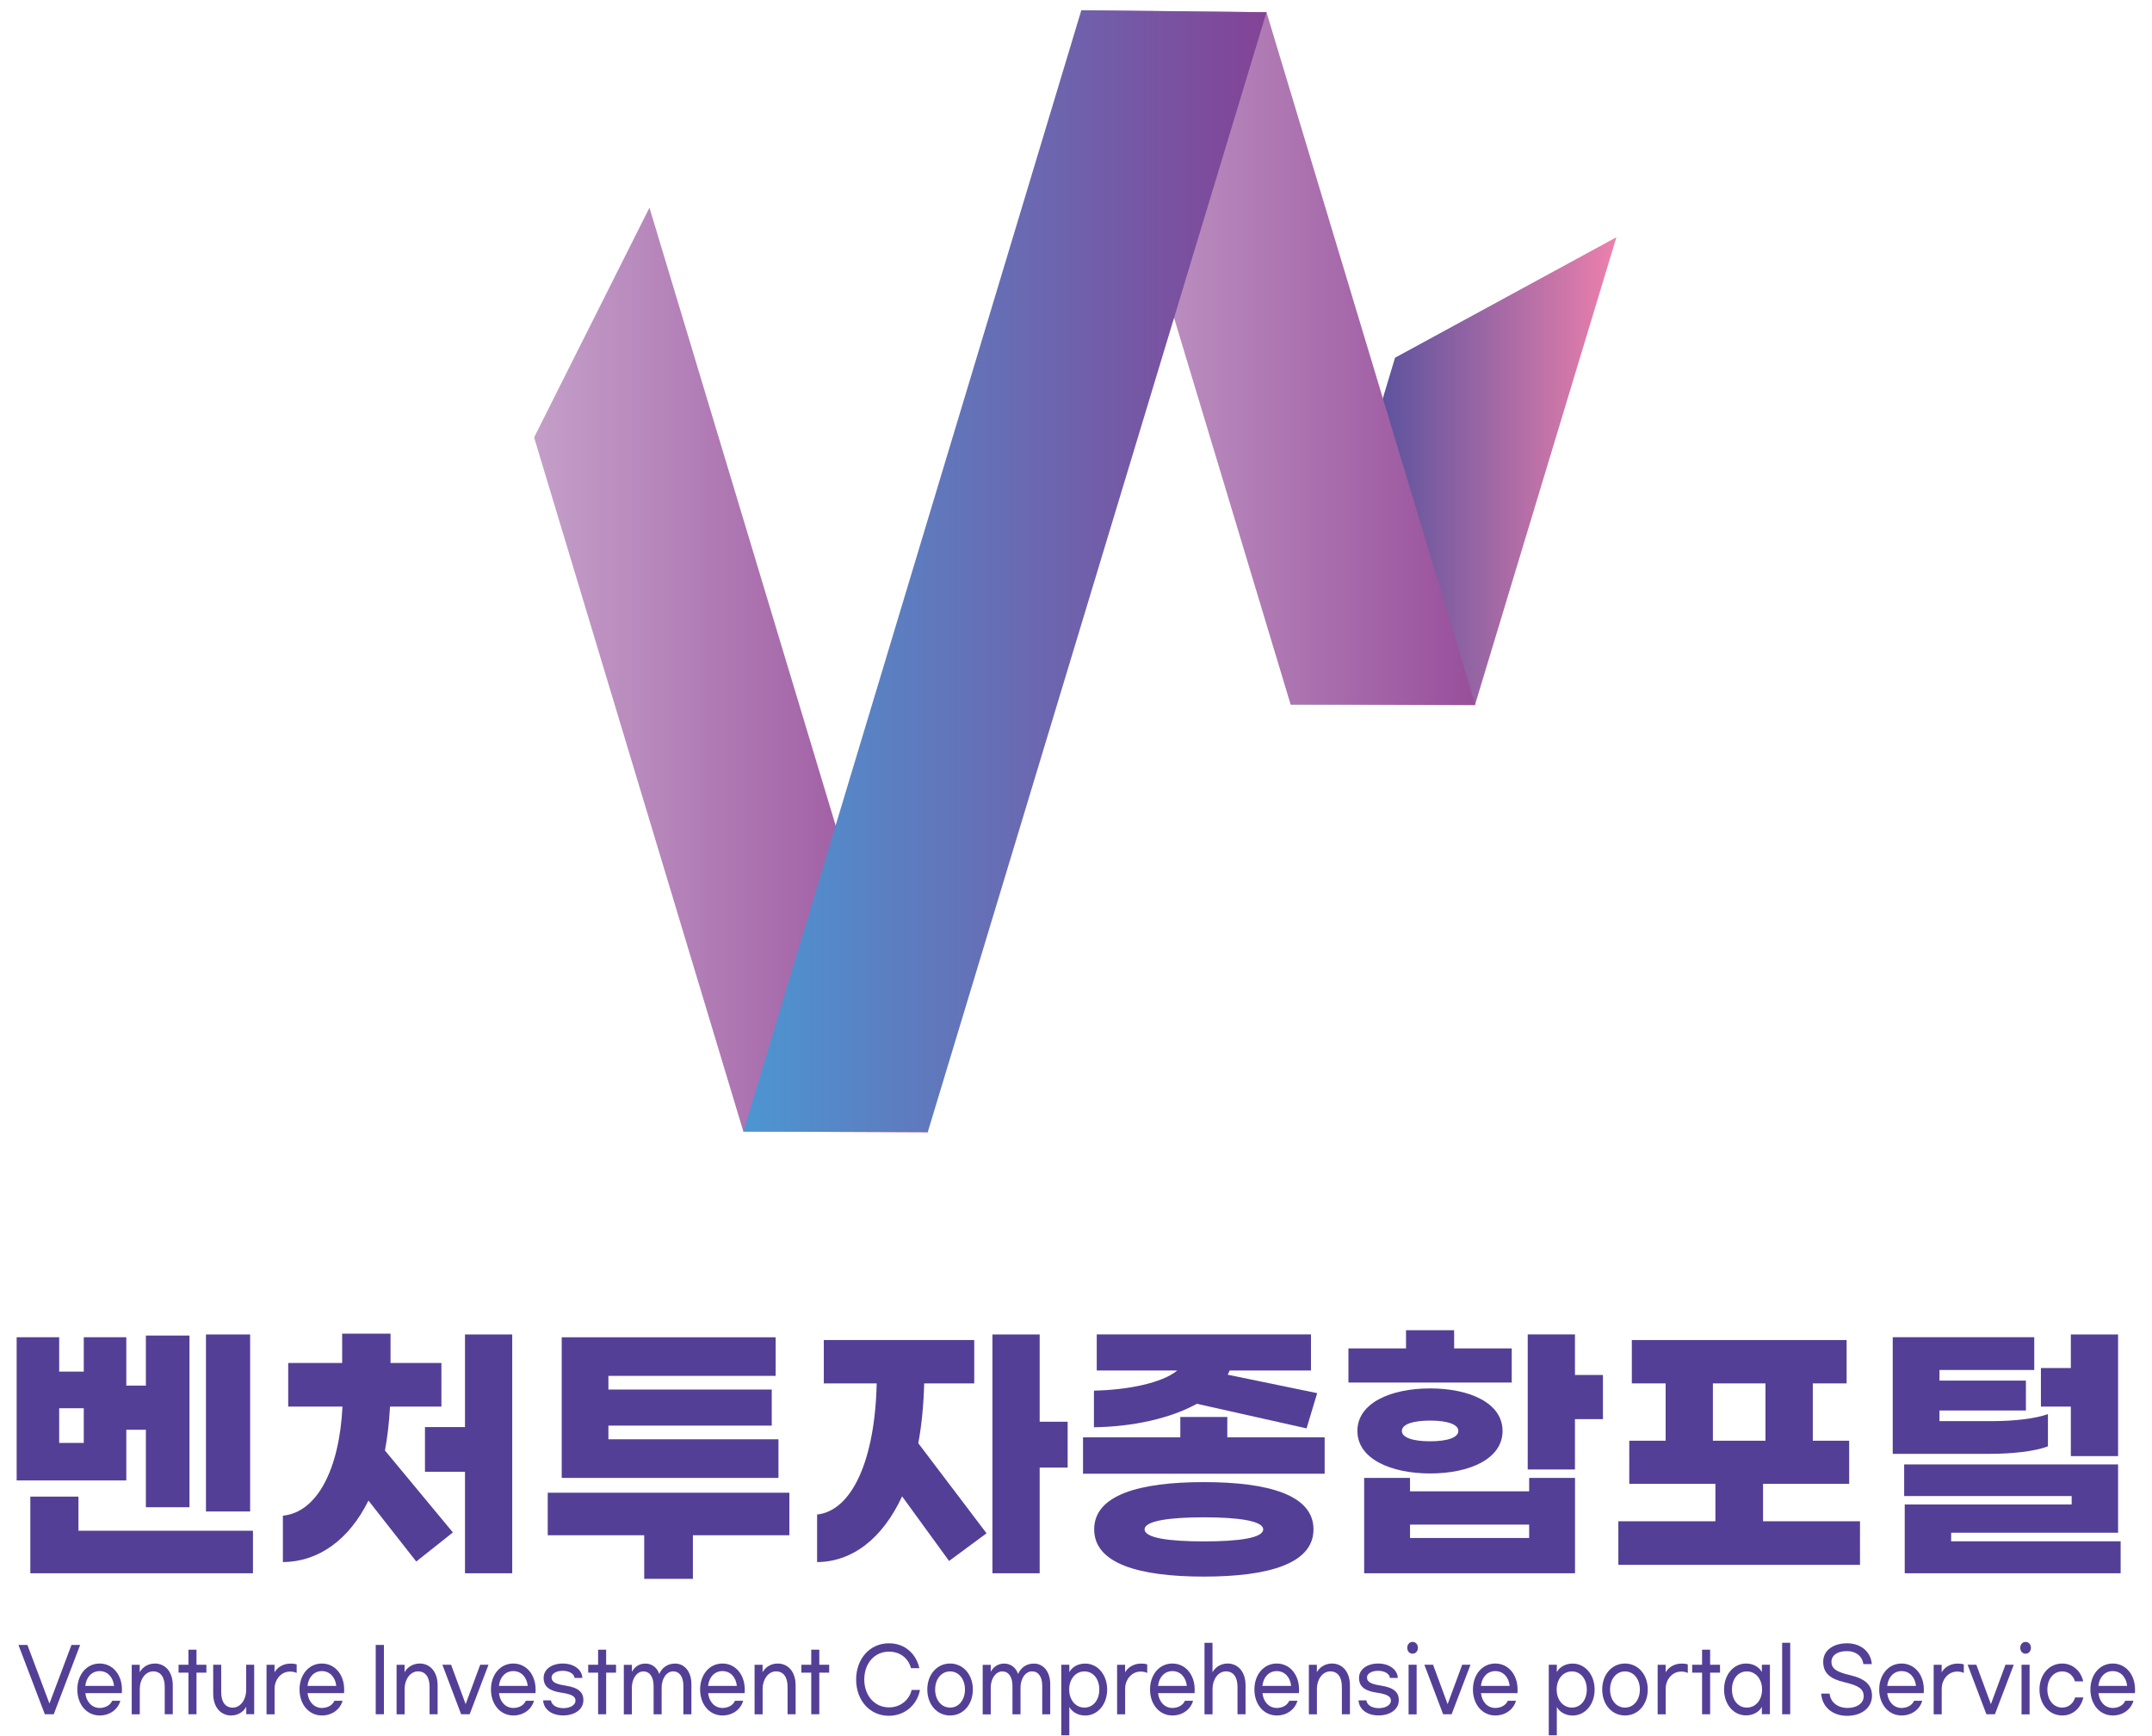
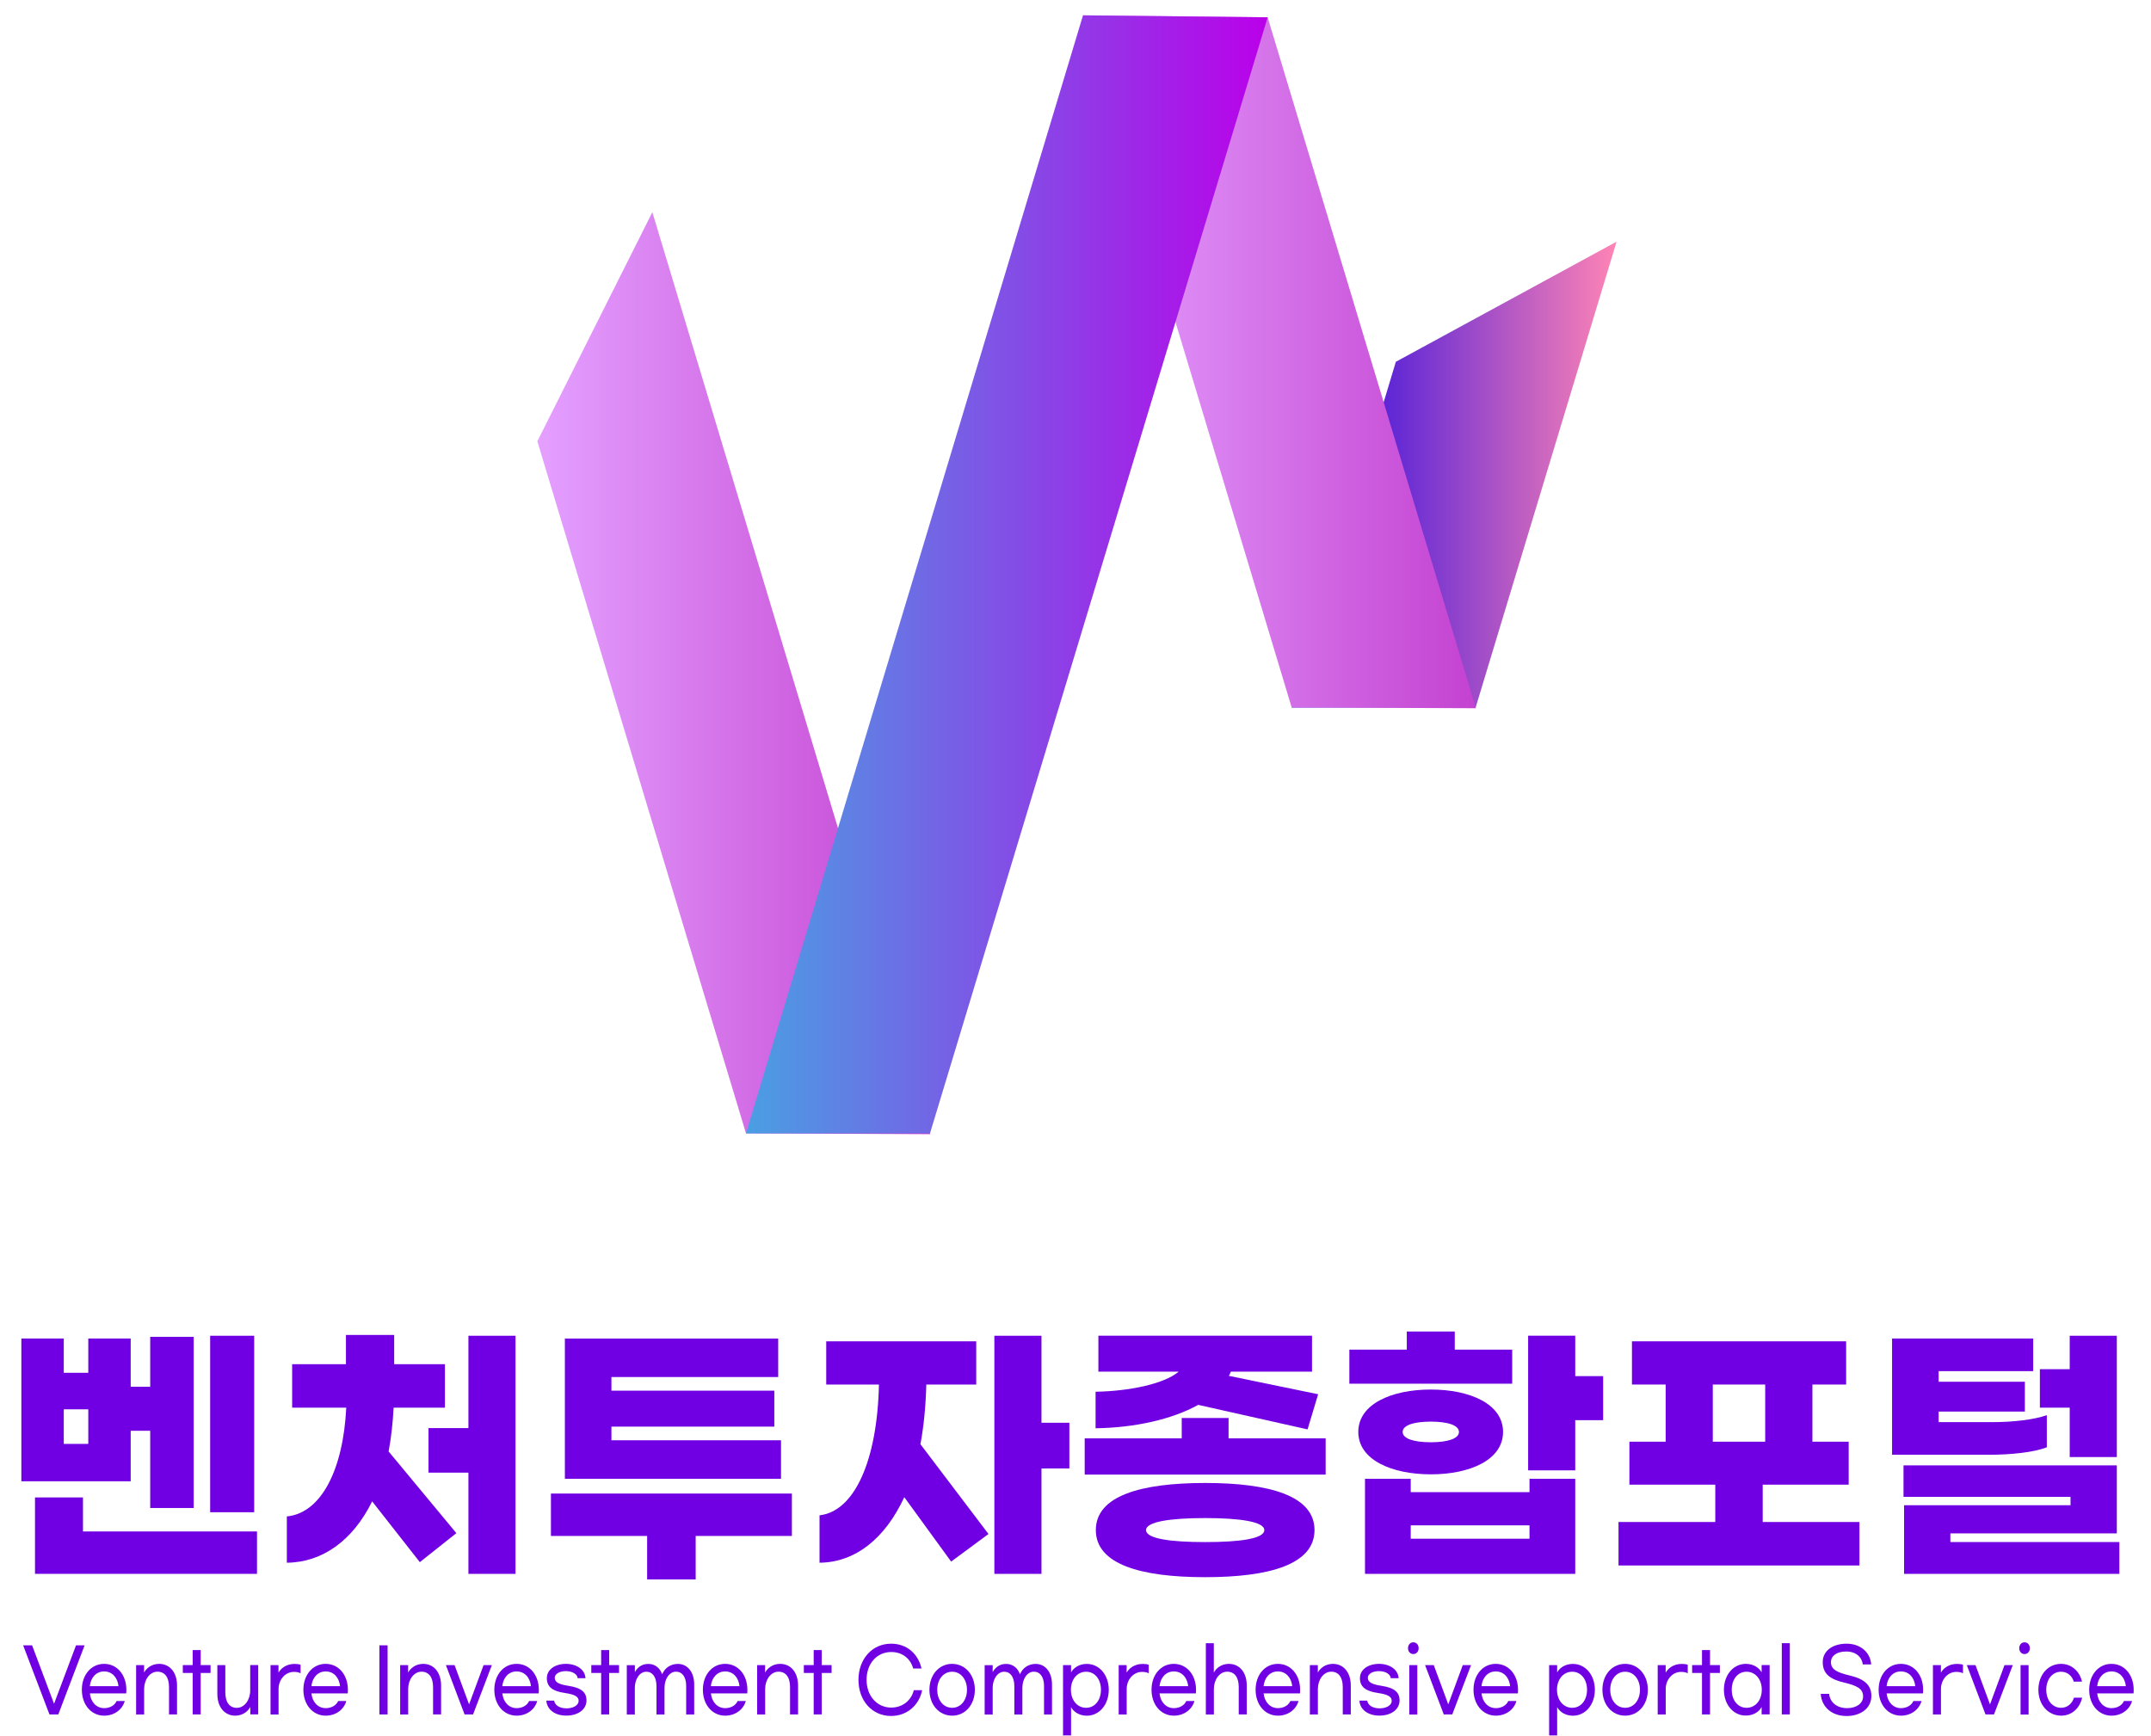
- <svg xmlns="http://www.w3.org/2000/svg" version="1.1" id="레이어_1" x="0px" y="0px" viewBox="0 0 420 338.72" style="enable-background:new 0 0 420 338.72;" xml:space="preserve">
+ <svg xmlns="http://www.w3.org/2000/svg" version="1.1" id="레이어_1" x="0px" y="0px" viewBox="0 0 421 339.72" style="enable-background:new 0 0 421 339.72;" xml:space="preserve">
  <style type="text/css">
- 	.st0{fill:#543F96;}
+ 	.st0{fill:#7000E3;}
	.st1{fill:url(#SVGID_1_);}
- 	.st2{fill:url(#SVGID_00000051380328335020034510000014205547073540007841_);}
- 	.st3{fill:url(#SVGID_00000136413364348849784850000007317541289196338347_);}
- 	.st4{fill:url(#SVGID_00000062909163646469620260000015130909989319817392_);}
+ 	.st2{fill:url(#SVGID_00000163069344166161344710000016947129854150920869_);}
+ 	.st3{fill:url(#SVGID_00000167378929794230960470000007641629908739412902_);}
+ 	.st4{fill:url(#SVGID_00000028320157623470695340000000148490070187838886_);}
</style>
  <g>
-     <path class="st0" d="M24.64,288.97H3.25v-27.95h8.3v6.71h4.8v-6.71h8.3v9.44h3.82v-9.77h8.51v33.51h-8.51v-15.12h-3.82V288.97z    M49.37,298.79v8.3H5.92v-14.96h9.39v6.66H49.37z M16.35,281.65v-6.77h-4.8v6.77H16.35z M48.82,295.03H40.2v-34.55h8.62V295.03z" />
-     <path class="st0" d="M75.13,283.13l13.26,15.99l-7.15,5.68l-9.33-11.9c-3.77,7.64-9.72,11.95-16.7,12.01v-9.06   c6.71-0.65,11.03-9.11,11.63-21.29H56.25v-8.51h10.53v-5.73h9.44v5.73h9.93v8.51H76.12C75.95,277.61,75.62,280.51,75.13,283.13z    M99.97,260.48v46.61h-9.22v-19.81h-7.81v-8.73h7.81v-18.07H99.97z" />
-     <path class="st0" d="M154.06,299.67h-18.83v8.51h-9.5v-8.51H106.9v-8.3h47.16V299.67z M151.93,288.48h-42.3v-27.45h41.75v7.53   h-32.64v2.67h31.88v7.04h-31.88v2.67h33.19V288.48z" />
-     <path class="st0" d="M179.22,281.71l13.32,17.58l-7.31,5.4l-9.17-12.61c-3.77,8.13-9.61,12.77-16.59,12.83v-9.28   c6.82-0.76,11.3-10.64,11.63-25.6h-10.32v-8.46h29.36v8.46h-9.77C180.26,274.23,179.88,278.16,179.22,281.71z M208.37,286.46h-5.46   v20.63h-9.22v-46.61h9.22v17.03h5.46V286.46z" />
-     <path class="st0" d="M258.53,280.56v7.1h-47.16v-7.1h18.99v-3.98h9.17v3.98H258.53z M233.59,274.01   c-5.13,2.84-12.44,4.48-20.09,4.58v-7.15c6.44-0.11,13.32-1.47,16.27-3.93h-15.72v-7.04h41.81v7.04h-15.88   c-0.11,0.27-0.22,0.55-0.38,0.82l17.47,3.6l-2.07,6.88L233.59,274.01z M256.35,298.52c0,6.71-8.79,9.22-21.4,9.22   c-12.61,0-21.4-2.51-21.4-9.22c0-6.71,8.79-9.22,21.4-9.22C247.56,289.3,256.35,291.81,256.35,298.52z M246.53,298.52   c0-1.64-4.75-2.35-11.57-2.35c-6.82,0-11.57,0.71-11.57,2.35c0,1.69,4.75,2.35,11.57,2.35   C241.78,300.87,246.53,300.21,246.53,298.52z" />
-     <path class="st0" d="M295.05,269.86h-31.88v-6.66h11.24v-3.55h9.39v3.55h11.24V269.86z M264.92,279.31c0-5.46,6.5-8.3,14.19-8.3   c7.7,0,14.14,2.84,14.14,8.3c0,5.46-6.44,8.3-14.14,8.3C271.42,287.6,264.92,284.76,264.92,279.31z M298.44,288.48h8.95v18.61   h-41.15v-18.61h8.95v2.62h23.25V288.48z M273.6,279.31c0,1.31,2.18,2.02,5.51,2.02c3.33,0,5.51-0.71,5.51-2.02   c0-1.31-2.18-2.02-5.51-2.02C275.78,277.29,273.6,278,273.6,279.31z M298.44,300.21v-2.62h-23.25v2.62H298.44z M312.84,277.01   h-5.46v9.82h-9.22v-26.36h9.22v7.91h5.46V277.01z" />
-     <path class="st0" d="M363.01,296.94v8.51h-47.16v-8.51h18.94v-7.31h-16.81v-8.41h7.1v-11.19h-6.6v-8.46h41.92v8.46h-6.6v11.19h7.1   v8.41h-16.81v7.31H363.01z M334.3,281.22h10.26v-11.19H334.3V281.22z" />
-     <path class="st0" d="M388.34,283.78H369.4v-22.76h27.62v6.39h-18.5v2.07h16.87v5.84h-16.87v2.07h10.42c4.2,0,8.3-0.49,10.75-1.36   v6.28C397.23,283.29,392.7,283.78,388.34,283.78z M413.88,300.87v6.22h-42.14v-13.43h32.58v-1.64h-32.69v-6.17h41.75v13.32H380.8   v1.69H413.88z M404.16,274.56h-5.84v-7.53h5.84v-6.55h9.22v23.74h-9.22V274.56z" />
+     <path class="st0" d="M25.57,289.97H4.18v-27.95h8.3v6.71h4.8v-6.71h8.3v9.44h3.82v-9.77h8.51v33.51h-8.51v-15.12h-3.82V289.97z    M50.3,299.79v8.3H6.85v-14.96h9.39v6.66H50.3z M17.28,282.65v-6.77h-4.8v6.77H17.28z M49.75,296.03h-8.62v-34.55h8.62V296.03z" />
+     <path class="st0" d="M76.06,284.13l13.26,15.99l-7.15,5.68l-9.33-11.9c-3.77,7.64-9.72,11.95-16.7,12.01v-9.06   c6.71-0.65,11.03-9.11,11.63-21.29H57.18v-8.51h10.53v-5.73h9.44v5.73h9.93v8.51H77.04C76.88,278.61,76.55,281.51,76.06,284.13z    M100.9,261.48v46.61h-9.22v-19.81h-7.81v-8.73h7.81v-18.07H100.9z" />
+     <path class="st0" d="M154.99,300.67h-18.83v8.51h-9.5v-8.51h-18.83v-8.3h47.16V300.67z M152.86,289.48h-42.3v-27.45h41.75v7.53   h-32.64v2.67h31.88v7.04h-31.88v2.67h33.19V289.48z" />
+     <path class="st0" d="M180.15,282.71l13.32,17.58l-7.31,5.4l-9.17-12.61c-3.77,8.13-9.61,12.77-16.59,12.83v-9.28   c6.82-0.76,11.3-10.64,11.63-25.6h-10.32v-8.46h29.36v8.46h-9.77C181.19,275.23,180.81,279.16,180.15,282.71z M209.3,287.46h-5.46   v20.63h-9.22v-46.61h9.22v17.03h5.46V287.46z" />
+     <path class="st0" d="M259.46,281.56v7.1H212.3v-7.1h18.99v-3.98h9.17v3.98H259.46z M234.52,275.01   c-5.13,2.84-12.44,4.48-20.09,4.58v-7.15c6.44-0.11,13.32-1.47,16.27-3.93h-15.72v-7.04h41.81v7.04H240.9   c-0.11,0.27-0.22,0.55-0.38,0.82l17.47,3.6l-2.07,6.88L234.52,275.01z M257.28,299.52c0,6.71-8.79,9.22-21.4,9.22   c-12.61,0-21.4-2.51-21.4-9.22c0-6.71,8.79-9.22,21.4-9.22C248.49,290.3,257.28,292.81,257.28,299.52z M247.45,299.52   c0-1.64-4.75-2.35-11.57-2.35c-6.82,0-11.57,0.71-11.57,2.35c0,1.69,4.75,2.35,11.57,2.35   C242.71,301.87,247.45,301.21,247.45,299.52z" />
+     <path class="st0" d="M295.98,270.86H264.1v-6.66h11.24v-3.55h9.39v3.55h11.24V270.86z M265.85,280.31c0-5.46,6.5-8.3,14.19-8.3   c7.7,0,14.14,2.84,14.14,8.3c0,5.46-6.44,8.3-14.14,8.3C272.35,288.6,265.85,285.76,265.85,280.31z M299.36,289.48h8.95v18.61   h-41.15v-18.61h8.95v2.62h23.25V289.48z M274.53,280.31c0,1.31,2.18,2.02,5.51,2.02c3.33,0,5.51-0.71,5.51-2.02   c0-1.31-2.18-2.02-5.51-2.02C276.71,278.29,274.53,279,274.53,280.31z M299.36,301.21v-2.62h-23.25v2.62H299.36z M313.77,278.01   h-5.46v9.82h-9.22v-26.36h9.22v7.91h5.46V278.01z" />
+     <path class="st0" d="M363.94,297.94v8.51h-47.16v-8.51h18.94v-7.31h-16.81v-8.41h7.1v-11.19h-6.6v-8.46h41.92v8.46h-6.6v11.19h7.1   v8.41H345v7.31H363.94z M335.23,282.22h10.26v-11.19h-10.26V282.22z" />
+     <path class="st0" d="M389.26,284.78h-18.94v-22.76h27.62v6.39h-18.5v2.07h16.87v5.84h-16.87v2.07h10.42c4.2,0,8.3-0.49,10.75-1.36   v6.28C398.16,284.29,393.63,284.78,389.26,284.78z M414.81,301.87v6.22h-42.14v-13.43h32.58v-1.64h-32.69v-6.17h41.75v13.32h-32.58   v1.69H414.81z M405.09,275.56h-5.84v-7.53h5.84v-6.55h9.22v23.74h-9.22V275.56z" />
  </g>
  <g>
-     <path class="st0" d="M15.64,321.08l-5.15,13.53H8.75L3.6,321.08h1.75l4.3,11.44l4.3-11.44H15.64z" />
-     <path class="st0" d="M15.09,329.78c0-2.91,1.82-5.07,4.36-5.07s4.35,2.16,4.35,5.07c0,0.22,0,0.47-0.03,0.71h-7.11   c0.17,1.66,1.25,2.89,2.8,2.89c1.19,0,2.11-0.61,2.43-1.4h1.6c-0.47,1.67-2.04,2.87-4.03,2.87   C16.91,334.85,15.09,332.69,15.09,329.78z M19.45,326.19c-1.57,0-2.63,1.22-2.8,2.89h5.61C22.08,327.38,21.01,326.19,19.45,326.19z   " />
-     <path class="st0" d="M27.27,324.95v1.47c0.36-0.71,1.35-1.71,2.95-1.71c2.05,0,3.5,1.64,3.5,4.24v5.66h-1.57v-5.35   c0-1.96-0.85-3.02-2.26-3.02c-1.52,0-2.61,1.59-2.61,3.38v5h-1.57v-9.66H27.27z" />
-     <path class="st0" d="M40.28,326.49h-1.93v8.12h-1.57v-8.12h-1.93v-1.54h1.93v-2.94h1.57v2.94h1.93V326.49z" />
-     <path class="st0" d="M48.06,334.61v-1.47c-0.36,0.71-1.35,1.71-2.95,1.71c-2.05,0-3.5-1.64-3.5-4.24v-5.66h1.56v5.35   c0,1.96,0.85,3.02,2.26,3.02c1.52,0,2.61-1.59,2.61-3.38v-5h1.57v9.66H48.06z" />
-     <path class="st0" d="M53.58,324.95v1.49c0.38-0.73,1.43-1.72,3.13-1.72c0.53,0,0.88,0.05,1.19,0.17v1.66   c-0.33-0.17-0.76-0.27-1.29-0.27c-1.78,0-3.02,1.59-3.02,3.34v5h-1.57v-9.66H53.58z" />
-     <path class="st0" d="M58.46,329.78c0-2.91,1.82-5.07,4.36-5.07s4.35,2.16,4.35,5.07c0,0.22,0,0.47-0.03,0.71h-7.11   c0.17,1.66,1.25,2.89,2.8,2.89c1.19,0,2.11-0.61,2.43-1.4h1.6c-0.47,1.67-2.04,2.87-4.03,2.87   C60.28,334.85,58.46,332.69,58.46,329.78z M62.82,326.19c-1.57,0-2.63,1.22-2.8,2.89h5.61C65.45,327.38,64.38,326.19,62.82,326.19z   " />
-     <path class="st0" d="M74.93,334.61h-1.6v-13.53h1.6V334.61z" />
-     <path class="st0" d="M78.96,324.95v1.47c0.36-0.71,1.35-1.71,2.95-1.71c2.05,0,3.5,1.64,3.5,4.24v5.66h-1.57v-5.35   c0-1.96-0.85-3.02-2.26-3.02c-1.52,0-2.61,1.59-2.61,3.38v5h-1.57v-9.66H78.96z" />
-     <path class="st0" d="M95.34,324.95l-3.68,9.66H90l-3.66-9.66h1.7l2.84,7.69l2.84-7.69H95.34z" />
-     <path class="st0" d="M95.82,329.78c0-2.91,1.82-5.07,4.36-5.07s4.35,2.16,4.35,5.07c0,0.22,0,0.47-0.03,0.71h-7.11   c0.17,1.66,1.25,2.89,2.8,2.89c1.19,0,2.11-0.61,2.43-1.4h1.6c-0.47,1.67-2.04,2.87-4.03,2.87   C97.65,334.85,95.82,332.69,95.82,329.78z M100.18,326.19c-1.57,0-2.63,1.22-2.8,2.89H103   C102.81,327.38,101.75,326.19,100.18,326.19z" />
-     <path class="st0" d="M113.66,327.52h-1.53c-0.06-0.81-1.05-1.39-2.31-1.39c-1.26,0-2.17,0.56-2.17,1.28c0,0.79,0.55,1.28,2.67,1.6   c2.61,0.39,3.54,1.33,3.54,2.84c0,1.88-1.78,2.99-3.94,2.99c-2.33,0-3.81-1.25-3.92-2.94h1.53c0.09,0.76,0.88,1.52,2.43,1.52   c1.34,0,2.36-0.61,2.36-1.47c0-0.79-0.67-1.25-2.75-1.55c-2.37-0.35-3.47-1.2-3.47-2.89c0-1.71,1.63-2.8,3.75-2.8   C111.99,324.72,113.59,325.88,113.66,327.52z" />
-     <path class="st0" d="M120.23,326.49h-1.93v8.12h-1.57v-8.12h-1.93v-1.54h1.93v-2.94h1.57v2.94h1.93V326.49z" />
-     <path class="st0" d="M123.33,324.95v1.37c0.4-0.71,1.17-1.6,2.63-1.6c1.29,0,2.28,0.79,2.71,2.03c0.52-1.22,1.61-2.03,3.08-2.03   c1.85,0,3.19,1.57,3.19,4.02v5.88h-1.57v-5.59c0-1.74-0.76-2.79-1.99-2.79c-1.31,0-2.25,1.42-2.25,3.18v5.2h-1.57v-5.52   c0-1.81-0.78-2.85-1.99-2.85c-1.29,0-2.25,1.42-2.25,3.16v5.22h-1.57v-9.66H123.33z" />
-     <path class="st0" d="M136.64,329.78c0-2.91,1.82-5.07,4.36-5.07s4.35,2.16,4.35,5.07c0,0.22,0,0.47-0.03,0.71h-7.11   c0.17,1.66,1.25,2.89,2.8,2.89c1.19,0,2.11-0.61,2.43-1.4h1.6c-0.47,1.67-2.04,2.87-4.03,2.87   C138.46,334.85,136.64,332.69,136.64,329.78z M141,326.19c-1.57,0-2.63,1.22-2.8,2.89h5.61C143.63,327.38,142.57,326.19,141,326.19   z" />
-     <path class="st0" d="M148.83,324.95v1.47c0.36-0.71,1.35-1.71,2.95-1.71c2.05,0,3.5,1.64,3.5,4.24v5.66h-1.57v-5.35   c0-1.96-0.85-3.02-2.26-3.02c-1.52,0-2.61,1.59-2.61,3.38v5h-1.57v-9.66H148.83z" />
-     <path class="st0" d="M161.83,326.49h-1.93v8.12h-1.57v-8.12h-1.93v-1.54h1.93v-2.94h1.57v2.94h1.93V326.49z" />
-     <path class="st0" d="M167.09,327.84c0-4.09,2.71-7.08,6.38-7.08c3.15,0,5.32,2.03,5.96,4.86h-1.63c-0.52-1.91-2.08-3.23-4.3-3.23   c-2.8,0-4.82,2.26-4.82,5.44c0,3.16,2.04,5.44,4.82,5.44c2.28,0,3.98-1.49,4.42-3.41h1.63c-0.53,2.82-2.86,5.05-6.08,5.05   C169.8,334.92,167.09,331.93,167.09,327.84z" />
-     <path class="st0" d="M189.87,329.78c0,2.91-1.87,5.07-4.44,5.07c-2.58,0-4.45-2.16-4.45-5.07c0-2.91,1.87-5.07,4.45-5.07   C188,324.72,189.87,326.88,189.87,329.78z M182.51,329.78c0,2.01,1.19,3.53,2.92,3.53c1.72,0,2.9-1.52,2.9-3.53   c0-2.01-1.19-3.53-2.9-3.53C183.7,326.25,182.51,327.77,182.51,329.78z" />
-     <path class="st0" d="M193.36,324.95v1.37c0.4-0.71,1.17-1.6,2.63-1.6c1.29,0,2.28,0.79,2.71,2.03c0.52-1.22,1.61-2.03,3.08-2.03   c1.85,0,3.19,1.57,3.19,4.02v5.88h-1.56v-5.59c0-1.74-0.76-2.79-1.99-2.79c-1.31,0-2.25,1.42-2.25,3.18v5.2h-1.57v-5.52   c0-1.81-0.77-2.85-1.99-2.85c-1.29,0-2.25,1.42-2.25,3.16v5.22h-1.57v-9.66H193.36z" />
-     <path class="st0" d="M208.7,333.18v5.54h-1.57v-13.77h1.57v1.44c0.44-0.83,1.5-1.67,3.08-1.67c2.46,0,4.3,2.18,4.3,5.07   c0,2.89-1.84,5.07-4.3,5.07C210.2,334.85,209.14,334.01,208.7,333.18z M214.55,329.78c0-2.01-1.15-3.53-2.9-3.53   c-1.76,0-2.98,1.52-2.98,3.53c0,2.01,1.22,3.53,2.98,3.53C213.39,333.31,214.55,331.79,214.55,329.78z" />
-     <path class="st0" d="M219.58,324.95v1.49c0.38-0.73,1.43-1.72,3.13-1.72c0.53,0,0.88,0.05,1.19,0.17v1.66   c-0.33-0.17-0.76-0.27-1.29-0.27c-1.78,0-3.02,1.59-3.02,3.34v5h-1.57v-9.66H219.58z" />
-     <path class="st0" d="M224.45,329.78c0-2.91,1.82-5.07,4.36-5.07s4.35,2.16,4.35,5.07c0,0.22,0,0.47-0.03,0.71h-7.11   c0.17,1.66,1.25,2.89,2.8,2.89c1.19,0,2.11-0.61,2.43-1.4h1.6c-0.47,1.67-2.04,2.87-4.03,2.87   C226.28,334.85,224.45,332.69,224.45,329.78z M228.82,326.19c-1.57,0-2.63,1.22-2.8,2.89h5.61   C231.45,327.38,230.38,326.19,228.82,326.19z" />
-     <path class="st0" d="M236.64,320.66v5.76c0.37-0.71,1.35-1.71,2.95-1.71c2.05,0,3.5,1.64,3.5,4.24v5.66h-1.57v-5.35   c0-1.96-0.85-3.02-2.26-3.02c-1.52,0-2.61,1.59-2.61,3.38v5h-1.57v-13.95H236.64z" />
-     <path class="st0" d="M244.82,329.78c0-2.91,1.82-5.07,4.36-5.07s4.35,2.16,4.35,5.07c0,0.22,0,0.47-0.03,0.71h-7.11   c0.17,1.66,1.25,2.89,2.8,2.89c1.19,0,2.11-0.61,2.43-1.4h1.6c-0.47,1.67-2.04,2.87-4.03,2.87   C246.64,334.85,244.82,332.69,244.82,329.78z M249.18,326.19c-1.57,0-2.63,1.22-2.8,2.89h5.61   C251.81,327.38,250.74,326.19,249.18,326.19z" />
-     <path class="st0" d="M257.01,324.95v1.47c0.36-0.71,1.35-1.71,2.95-1.71c2.05,0,3.5,1.64,3.5,4.24v5.66h-1.57v-5.35   c0-1.96-0.85-3.02-2.26-3.02c-1.52,0-2.61,1.59-2.61,3.38v5h-1.57v-9.66H257.01z" />
-     <path class="st0" d="M272.81,327.52h-1.54c-0.06-0.81-1.05-1.39-2.31-1.39c-1.26,0-2.17,0.56-2.17,1.28c0,0.79,0.55,1.28,2.67,1.6   c2.61,0.39,3.54,1.33,3.54,2.84c0,1.88-1.78,2.99-3.94,2.99c-2.33,0-3.82-1.25-3.92-2.94h1.53c0.09,0.76,0.88,1.52,2.43,1.52   c1.34,0,2.36-0.61,2.36-1.47c0-0.79-0.67-1.25-2.75-1.55c-2.37-0.35-3.47-1.2-3.47-2.89c0-1.71,1.63-2.8,3.75-2.8   C271.14,324.72,272.73,325.88,272.81,327.52z" />
-     <path class="st0" d="M276.73,321.64c0,0.66-0.44,1.15-1.05,1.15c-0.59,0-1.03-0.49-1.03-1.15s0.44-1.15,1.03-1.15   C276.29,320.49,276.73,320.98,276.73,321.64z M274.91,334.63v-9.68h1.57v9.68H274.91z" />
-     <path class="st0" d="M286.99,324.95l-3.68,9.66h-1.66l-3.66-9.66h1.7l2.84,7.69l2.84-7.69H286.99z" />
-     <path class="st0" d="M287.47,329.78c0-2.91,1.82-5.07,4.36-5.07s4.35,2.16,4.35,5.07c0,0.22,0,0.47-0.03,0.71h-7.11   c0.17,1.66,1.25,2.89,2.8,2.89c1.19,0,2.11-0.61,2.43-1.4h1.6c-0.47,1.67-2.04,2.87-4.03,2.87   C289.3,334.85,287.47,332.69,287.47,329.78z M291.83,326.19c-1.57,0-2.63,1.22-2.8,2.89h5.61   C294.46,327.38,293.4,326.19,291.83,326.19z" />
-     <path class="st0" d="M303.84,333.18v5.54h-1.57v-13.77h1.57v1.44c0.44-0.83,1.5-1.67,3.08-1.67c2.46,0,4.3,2.18,4.3,5.07   c0,2.89-1.84,5.07-4.3,5.07C305.34,334.85,304.28,334.01,303.84,333.18z M309.69,329.78c0-2.01-1.16-3.53-2.9-3.53   c-1.76,0-2.98,1.52-2.98,3.53c0,2.01,1.22,3.53,2.98,3.53C308.53,333.31,309.69,331.79,309.69,329.78z" />
-     <path class="st0" d="M321.59,329.78c0,2.91-1.87,5.07-4.44,5.07c-2.58,0-4.45-2.16-4.45-5.07c0-2.91,1.87-5.07,4.45-5.07   C319.72,324.72,321.59,326.88,321.59,329.78z M314.23,329.78c0,2.01,1.19,3.53,2.92,3.53c1.72,0,2.9-1.52,2.9-3.53   c0-2.01-1.19-3.53-2.9-3.53C315.42,326.25,314.23,327.77,314.23,329.78z" />
-     <path class="st0" d="M325.08,324.95v1.49c0.38-0.73,1.43-1.72,3.13-1.72c0.53,0,0.88,0.05,1.19,0.17v1.66   c-0.33-0.17-0.76-0.27-1.29-0.27c-1.78,0-3.02,1.59-3.02,3.34v5h-1.57v-9.66H325.08z" />
-     <path class="st0" d="M335.69,326.49h-1.93v8.12h-1.57v-8.12h-1.93v-1.54h1.93v-2.94h1.57v2.94h1.93V326.49z" />
-     <path class="st0" d="M336.48,329.78c0-2.89,1.84-5.07,4.3-5.07c1.58,0,2.64,0.84,3.08,1.67v-1.44h1.57v9.66h-1.57v-1.44   c-0.44,0.83-1.5,1.67-3.08,1.67C338.32,334.85,336.48,332.67,336.48,329.78z M343.9,329.78c0-2.01-1.22-3.53-2.98-3.53   c-1.75,0-2.9,1.52-2.9,3.53c0,2.01,1.16,3.53,2.9,3.53C342.68,333.31,343.9,331.79,343.9,329.78z" />
-     <path class="st0" d="M347.82,334.61v-13.95h1.57v13.95H347.82z" />
-     <path class="st0" d="M365.31,324.82h-1.64c-0.17-1.44-1.34-2.53-3.24-2.53c-1.92,0-2.99,0.88-2.99,2.09c0,1.4,1.12,2.01,3.72,2.62   c2.99,0.71,4.19,1.99,4.19,4c0,2.43-2.14,3.92-4.85,3.92c-2.84,0-4.89-1.72-5.06-4.34h1.64c0.17,1.64,1.49,2.8,3.53,2.8   c1.82,0,3.12-0.93,3.12-2.28c0-1.5-1.11-2.11-3.75-2.74c-2.75-0.64-4.15-1.74-4.15-3.99s1.99-3.61,4.68-3.61   C363.18,320.76,365.16,322.45,365.31,324.82z" />
-     <path class="st0" d="M366.76,329.78c0-2.91,1.82-5.07,4.36-5.07c2.54,0,4.35,2.16,4.35,5.07c0,0.22,0,0.47-0.03,0.71h-7.11   c0.17,1.66,1.25,2.89,2.8,2.89c1.19,0,2.11-0.61,2.43-1.4h1.6c-0.47,1.67-2.04,2.87-4.03,2.87   C368.59,334.85,366.76,332.69,366.76,329.78z M371.13,326.19c-1.57,0-2.63,1.22-2.8,2.89h5.61   C373.76,327.38,372.69,326.19,371.13,326.19z" />
-     <path class="st0" d="M378.95,324.95v1.49c0.38-0.73,1.43-1.72,3.13-1.72c0.53,0,0.88,0.05,1.19,0.17v1.66   c-0.33-0.17-0.76-0.27-1.29-0.27c-1.78,0-3.02,1.59-3.02,3.34v5h-1.57v-9.66H378.95z" />
-     <path class="st0" d="M393.02,324.95l-3.68,9.66h-1.66l-3.66-9.66h1.7l2.84,7.69l2.84-7.69H393.02z" />
-     <path class="st0" d="M396.37,321.64c0,0.66-0.44,1.15-1.05,1.15c-0.59,0-1.03-0.49-1.03-1.15s0.44-1.15,1.03-1.15   C395.93,320.49,396.37,320.98,396.37,321.64z M394.54,334.63v-9.68h1.57v9.68H394.54z" />
-     <path class="st0" d="M402.51,334.85c-2.58,0-4.47-2.16-4.47-5.07c0-2.91,1.87-5.07,4.44-5.07c2.05,0,3.66,1.47,4.09,3.48h-1.6   c-0.35-1.15-1.26-1.94-2.49-1.94c-1.73,0-2.9,1.52-2.9,3.53c0,2.01,1.17,3.53,2.9,3.53c1.23,0,2.17-0.81,2.52-1.98h1.6   C406.12,333.43,404.53,334.85,402.51,334.85z" />
-     <path class="st0" d="M407.98,329.78c0-2.91,1.82-5.07,4.36-5.07s4.35,2.16,4.35,5.07c0,0.22,0,0.47-0.03,0.71h-7.11   c0.17,1.66,1.25,2.89,2.8,2.89c1.19,0,2.11-0.61,2.43-1.4h1.6c-0.47,1.67-2.04,2.87-4.03,2.87   C409.8,334.85,407.98,332.69,407.98,329.78z M412.34,326.19c-1.57,0-2.63,1.22-2.8,2.89h5.61   C414.97,327.38,413.9,326.19,412.34,326.19z" />
+     <path class="st0" d="M16.56,322.08l-5.15,13.53H9.68l-5.15-13.53h1.75l4.3,11.44l4.3-11.44H16.56z" />
+     <path class="st0" d="M16.02,330.78c0-2.91,1.82-5.07,4.36-5.07s4.35,2.16,4.35,5.07c0,0.22,0,0.47-0.03,0.71h-7.11   c0.17,1.66,1.25,2.89,2.8,2.89c1.19,0,2.11-0.61,2.43-1.4h1.6c-0.47,1.67-2.04,2.87-4.03,2.87   C17.84,335.85,16.02,333.69,16.02,330.78z M20.38,327.19c-1.57,0-2.63,1.22-2.8,2.89h5.61C23.01,328.38,21.94,327.19,20.38,327.19z   " />
+     <path class="st0" d="M28.2,325.95v1.47c0.36-0.71,1.35-1.71,2.95-1.71c2.05,0,3.5,1.64,3.5,4.24v5.66h-1.57v-5.35   c0-1.96-0.85-3.02-2.26-3.02c-1.52,0-2.61,1.59-2.61,3.38v5h-1.57v-9.66H28.2z" />
+     <path class="st0" d="M41.21,327.49h-1.93v8.12h-1.57v-8.12h-1.93v-1.54h1.93v-2.94h1.57v2.94h1.93V327.49z" />
+     <path class="st0" d="M48.99,335.61v-1.47c-0.36,0.71-1.35,1.71-2.95,1.71c-2.05,0-3.5-1.64-3.5-4.24v-5.66h1.56v5.35   c0,1.96,0.85,3.02,2.26,3.02c1.52,0,2.61-1.59,2.61-3.38v-5h1.57v9.66H48.99z" />
+     <path class="st0" d="M54.51,325.95v1.49c0.38-0.73,1.43-1.72,3.13-1.72c0.53,0,0.88,0.05,1.19,0.17v1.66   c-0.33-0.17-0.76-0.27-1.29-0.27c-1.78,0-3.02,1.59-3.02,3.34v5h-1.57v-9.66H54.51z" />
+     <path class="st0" d="M59.38,330.78c0-2.91,1.82-5.07,4.36-5.07s4.35,2.16,4.35,5.07c0,0.22,0,0.47-0.03,0.71h-7.11   c0.17,1.66,1.25,2.89,2.8,2.89c1.19,0,2.11-0.61,2.43-1.4h1.6c-0.47,1.67-2.04,2.87-4.03,2.87   C61.21,335.85,59.38,333.69,59.38,330.78z M63.75,327.19c-1.57,0-2.63,1.22-2.8,2.89h5.61C66.38,328.38,65.31,327.19,63.75,327.19z   " />
+     <path class="st0" d="M75.86,335.61h-1.6v-13.53h1.6V335.61z" />
+     <path class="st0" d="M79.88,325.95v1.47c0.36-0.71,1.35-1.71,2.95-1.71c2.05,0,3.5,1.64,3.5,4.24v5.66h-1.57v-5.35   c0-1.96-0.85-3.02-2.26-3.02c-1.52,0-2.61,1.59-2.61,3.38v5h-1.57v-9.66H79.88z" />
+     <path class="st0" d="M96.27,325.95l-3.68,9.66h-1.66l-3.66-9.66h1.7l2.84,7.69l2.84-7.69H96.27z" />
+     <path class="st0" d="M96.75,330.78c0-2.91,1.82-5.07,4.36-5.07s4.35,2.16,4.35,5.07c0,0.22,0,0.47-0.03,0.71h-7.11   c0.17,1.66,1.25,2.89,2.8,2.89c1.19,0,2.11-0.61,2.43-1.4h1.6c-0.47,1.67-2.04,2.87-4.03,2.87   C98.57,335.85,96.75,333.69,96.75,330.78z M101.11,327.19c-1.57,0-2.63,1.22-2.8,2.89h5.61   C103.74,328.38,102.68,327.19,101.11,327.19z" />
+     <path class="st0" d="M114.59,328.52h-1.53c-0.06-0.81-1.05-1.39-2.31-1.39c-1.26,0-2.17,0.56-2.17,1.28c0,0.79,0.55,1.28,2.67,1.6   c2.61,0.39,3.54,1.33,3.54,2.84c0,1.88-1.78,2.99-3.94,2.99c-2.33,0-3.81-1.25-3.92-2.94h1.53c0.09,0.76,0.88,1.52,2.43,1.52   c1.34,0,2.36-0.61,2.36-1.47c0-0.79-0.67-1.25-2.75-1.55c-2.37-0.35-3.47-1.2-3.47-2.89c0-1.71,1.63-2.8,3.75-2.8   C112.92,325.72,114.52,326.88,114.59,328.52z" />
+     <path class="st0" d="M121.16,327.49h-1.93v8.12h-1.57v-8.12h-1.93v-1.54h1.93v-2.94h1.57v2.94h1.93V327.49z" />
+     <path class="st0" d="M124.26,325.95v1.37c0.4-0.71,1.17-1.6,2.63-1.6c1.29,0,2.28,0.79,2.71,2.03c0.52-1.22,1.61-2.03,3.08-2.03   c1.85,0,3.19,1.57,3.19,4.02v5.88h-1.57v-5.59c0-1.74-0.76-2.79-1.99-2.79c-1.31,0-2.25,1.42-2.25,3.18v5.2h-1.57v-5.52   c0-1.81-0.78-2.85-1.99-2.85c-1.29,0-2.25,1.42-2.25,3.16v5.22h-1.57v-9.66H124.26z" />
+     <path class="st0" d="M137.57,330.78c0-2.91,1.82-5.07,4.36-5.07s4.35,2.16,4.35,5.07c0,0.22,0,0.47-0.03,0.71h-7.11   c0.17,1.66,1.25,2.89,2.8,2.89c1.19,0,2.11-0.61,2.43-1.4h1.6c-0.47,1.67-2.04,2.87-4.03,2.87   C139.39,335.85,137.57,333.69,137.57,330.78z M141.93,327.19c-1.57,0-2.63,1.22-2.8,2.89h5.61   C144.56,328.38,143.49,327.19,141.93,327.19z" />
+     <path class="st0" d="M149.75,325.95v1.47c0.36-0.71,1.35-1.71,2.95-1.71c2.05,0,3.5,1.64,3.5,4.24v5.66h-1.57v-5.35   c0-1.96-0.85-3.02-2.26-3.02c-1.52,0-2.61,1.59-2.61,3.38v5h-1.57v-9.66H149.75z" />
+     <path class="st0" d="M162.76,327.49h-1.93v8.12h-1.57v-8.12h-1.93v-1.54h1.93v-2.94h1.57v2.94h1.93V327.49z" />
+     <path class="st0" d="M168.02,328.84c0-4.09,2.71-7.08,6.38-7.08c3.15,0,5.32,2.03,5.96,4.86h-1.63c-0.52-1.91-2.08-3.23-4.3-3.23   c-2.8,0-4.82,2.26-4.82,5.44c0,3.16,2.04,5.44,4.82,5.44c2.28,0,3.98-1.49,4.42-3.41h1.63c-0.53,2.82-2.86,5.05-6.08,5.05   C170.72,335.92,168.02,332.93,168.02,328.84z" />
+     <path class="st0" d="M190.8,330.78c0,2.91-1.87,5.07-4.44,5.07c-2.58,0-4.45-2.16-4.45-5.07c0-2.91,1.87-5.07,4.45-5.07   C188.93,325.72,190.8,327.88,190.8,330.78z M183.44,330.78c0,2.01,1.19,3.53,2.92,3.53c1.72,0,2.9-1.52,2.9-3.53   c0-2.01-1.19-3.53-2.9-3.53C184.63,327.25,183.44,328.77,183.44,330.78z" />
+     <path class="st0" d="M194.29,325.95v1.37c0.4-0.71,1.17-1.6,2.63-1.6c1.29,0,2.28,0.79,2.71,2.03c0.52-1.22,1.61-2.03,3.08-2.03   c1.85,0,3.19,1.57,3.19,4.02v5.88h-1.56v-5.59c0-1.74-0.76-2.79-1.99-2.79c-1.31,0-2.25,1.42-2.25,3.18v5.2h-1.57v-5.52   c0-1.81-0.77-2.85-1.99-2.85c-1.29,0-2.25,1.42-2.25,3.16v5.22h-1.57v-9.66H194.29z" />
+     <path class="st0" d="M209.63,334.18v5.54h-1.57v-13.77h1.57v1.44c0.44-0.83,1.5-1.67,3.08-1.67c2.46,0,4.3,2.18,4.3,5.07   c0,2.89-1.84,5.07-4.3,5.07C211.13,335.85,210.07,335.01,209.63,334.18z M215.48,330.78c0-2.01-1.15-3.53-2.9-3.53   c-1.76,0-2.98,1.52-2.98,3.53c0,2.01,1.22,3.53,2.98,3.53C214.32,334.31,215.48,332.79,215.48,330.78z" />
+     <path class="st0" d="M220.51,325.95v1.49c0.38-0.73,1.43-1.72,3.13-1.72c0.53,0,0.88,0.05,1.19,0.17v1.66   c-0.33-0.17-0.76-0.27-1.29-0.27c-1.78,0-3.02,1.59-3.02,3.34v5h-1.57v-9.66H220.51z" />
+     <path class="st0" d="M225.38,330.78c0-2.91,1.82-5.07,4.36-5.07s4.35,2.16,4.35,5.07c0,0.22,0,0.47-0.03,0.71h-7.11   c0.17,1.66,1.25,2.89,2.8,2.89c1.19,0,2.11-0.61,2.43-1.4h1.6c-0.47,1.67-2.04,2.87-4.03,2.87   C227.21,335.85,225.38,333.69,225.38,330.78z M229.75,327.19c-1.57,0-2.63,1.22-2.8,2.89h5.61   C232.37,328.38,231.31,327.19,229.75,327.19z" />
+     <path class="st0" d="M237.57,321.66v5.76c0.37-0.71,1.35-1.71,2.95-1.71c2.05,0,3.5,1.64,3.5,4.24v5.66h-1.57v-5.35   c0-1.96-0.85-3.02-2.26-3.02c-1.52,0-2.61,1.59-2.61,3.38v5h-1.57v-13.95H237.57z" />
+     <path class="st0" d="M245.75,330.78c0-2.91,1.82-5.07,4.36-5.07s4.35,2.16,4.35,5.07c0,0.22,0,0.47-0.03,0.71h-7.11   c0.17,1.66,1.25,2.89,2.8,2.89c1.19,0,2.11-0.61,2.43-1.4h1.6c-0.47,1.67-2.04,2.87-4.03,2.87   C247.57,335.85,245.75,333.69,245.75,330.78z M250.11,327.19c-1.57,0-2.63,1.22-2.8,2.89h5.61   C252.74,328.38,251.67,327.19,250.11,327.19z" />
+     <path class="st0" d="M257.93,325.95v1.47c0.36-0.71,1.35-1.71,2.95-1.71c2.05,0,3.5,1.64,3.5,4.24v5.66h-1.57v-5.35   c0-1.96-0.85-3.02-2.26-3.02c-1.52,0-2.61,1.59-2.61,3.38v5h-1.57v-9.66H257.93z" />
+     <path class="st0" d="M273.74,328.52h-1.54c-0.06-0.81-1.05-1.39-2.31-1.39c-1.26,0-2.17,0.56-2.17,1.28c0,0.79,0.55,1.28,2.67,1.6   c2.61,0.39,3.54,1.33,3.54,2.84c0,1.88-1.78,2.99-3.94,2.99c-2.33,0-3.82-1.25-3.92-2.94h1.53c0.09,0.76,0.88,1.52,2.43,1.52   c1.34,0,2.36-0.61,2.36-1.47c0-0.79-0.67-1.25-2.75-1.55c-2.37-0.35-3.47-1.2-3.47-2.89c0-1.71,1.63-2.8,3.75-2.8   C272.07,325.72,273.66,326.88,273.74,328.52z" />
+     <path class="st0" d="M277.66,322.64c0,0.66-0.44,1.15-1.05,1.15c-0.59,0-1.03-0.49-1.03-1.15s0.44-1.15,1.03-1.15   C277.22,321.49,277.66,321.98,277.66,322.64z M275.83,335.63v-9.68h1.57v9.68H275.83z" />
+     <path class="st0" d="M287.92,325.95l-3.68,9.66h-1.66l-3.66-9.66h1.7l2.84,7.69l2.84-7.69H287.92z" />
+     <path class="st0" d="M288.4,330.78c0-2.91,1.82-5.07,4.36-5.07s4.35,2.16,4.35,5.07c0,0.22,0,0.47-0.03,0.71h-7.11   c0.17,1.66,1.25,2.89,2.8,2.89c1.19,0,2.11-0.61,2.43-1.4h1.6c-0.47,1.67-2.04,2.87-4.03,2.87   C290.23,335.85,288.4,333.69,288.4,330.78z M292.76,327.19c-1.57,0-2.63,1.22-2.8,2.89h5.61   C295.39,328.38,294.33,327.19,292.76,327.19z" />
+     <path class="st0" d="M304.77,334.18v5.54h-1.57v-13.77h1.57v1.44c0.44-0.83,1.5-1.67,3.08-1.67c2.46,0,4.3,2.18,4.3,5.07   c0,2.89-1.84,5.07-4.3,5.07C306.27,335.85,305.21,335.01,304.77,334.18z M310.62,330.78c0-2.01-1.16-3.53-2.9-3.53   c-1.76,0-2.98,1.52-2.98,3.53c0,2.01,1.22,3.53,2.98,3.53C309.46,334.31,310.62,332.79,310.62,330.78z" />
+     <path class="st0" d="M322.52,330.78c0,2.91-1.87,5.07-4.44,5.07c-2.58,0-4.45-2.16-4.45-5.07c0-2.91,1.87-5.07,4.45-5.07   C320.65,325.72,322.52,327.88,322.52,330.78z M315.16,330.78c0,2.01,1.19,3.53,2.92,3.53c1.72,0,2.9-1.52,2.9-3.53   c0-2.01-1.19-3.53-2.9-3.53C316.35,327.25,315.16,328.77,315.16,330.78z" />
+     <path class="st0" d="M326.01,325.95v1.49c0.38-0.73,1.43-1.72,3.13-1.72c0.53,0,0.88,0.05,1.19,0.17v1.66   c-0.33-0.17-0.76-0.27-1.29-0.27c-1.78,0-3.02,1.59-3.02,3.34v5h-1.57v-9.66H326.01z" />
+     <path class="st0" d="M336.62,327.49h-1.93v8.12h-1.57v-8.12h-1.93v-1.54h1.93v-2.94h1.57v2.94h1.93V327.49z" />
+     <path class="st0" d="M337.41,330.78c0-2.89,1.84-5.07,4.3-5.07c1.58,0,2.64,0.84,3.08,1.67v-1.44h1.57v9.66h-1.57v-1.44   c-0.44,0.83-1.5,1.67-3.08,1.67C339.25,335.85,337.41,333.67,337.41,330.78z M344.82,330.78c0-2.01-1.22-3.53-2.98-3.53   c-1.75,0-2.9,1.52-2.9,3.53c0,2.01,1.16,3.53,2.9,3.53C343.61,334.31,344.82,332.79,344.82,330.78z" />
+     <path class="st0" d="M348.74,335.61v-13.95h1.57v13.95H348.74z" />
+     <path class="st0" d="M366.23,325.82h-1.64c-0.17-1.44-1.34-2.53-3.24-2.53c-1.92,0-2.99,0.88-2.99,2.09c0,1.4,1.12,2.01,3.72,2.62   c2.99,0.71,4.19,1.99,4.19,4c0,2.43-2.14,3.92-4.85,3.92c-2.84,0-4.89-1.72-5.06-4.34h1.64c0.17,1.64,1.49,2.8,3.53,2.8   c1.82,0,3.12-0.93,3.12-2.28c0-1.5-1.11-2.11-3.75-2.74c-2.75-0.64-4.15-1.74-4.15-3.99s1.99-3.61,4.68-3.61   C364.11,321.76,366.08,323.45,366.23,325.82z" />
+     <path class="st0" d="M367.69,330.78c0-2.91,1.82-5.07,4.36-5.07c2.54,0,4.35,2.16,4.35,5.07c0,0.22,0,0.47-0.03,0.71h-7.11   c0.17,1.66,1.25,2.89,2.8,2.89c1.19,0,2.11-0.61,2.43-1.4h1.6c-0.47,1.67-2.04,2.87-4.03,2.87   C369.52,335.85,367.69,333.69,367.69,330.78z M372.05,327.19c-1.57,0-2.63,1.22-2.8,2.89h5.61   C374.68,328.38,373.62,327.19,372.05,327.19z" />
+     <path class="st0" d="M379.88,325.95v1.49c0.38-0.73,1.43-1.72,3.13-1.72c0.53,0,0.88,0.05,1.19,0.17v1.66   c-0.33-0.17-0.76-0.27-1.29-0.27c-1.78,0-3.02,1.59-3.02,3.34v5h-1.57v-9.66H379.88z" />
+     <path class="st0" d="M393.95,325.95l-3.68,9.66h-1.66l-3.66-9.66h1.7l2.84,7.69l2.84-7.69H393.95z" />
+     <path class="st0" d="M397.29,322.64c0,0.66-0.44,1.15-1.05,1.15c-0.59,0-1.03-0.49-1.03-1.15s0.44-1.15,1.03-1.15   C396.85,321.49,397.29,321.98,397.29,322.64z M395.47,335.63v-9.68h1.57v9.68H395.47z" />
+     <path class="st0" d="M403.43,335.85c-2.58,0-4.47-2.16-4.47-5.07c0-2.91,1.87-5.07,4.44-5.07c2.05,0,3.66,1.47,4.09,3.48h-1.6   c-0.35-1.15-1.26-1.94-2.49-1.94c-1.73,0-2.9,1.52-2.9,3.53c0,2.01,1.17,3.53,2.9,3.53c1.23,0,2.17-0.81,2.52-1.98h1.6   C407.05,334.43,405.46,335.85,403.43,335.85z" />
+     <path class="st0" d="M408.9,330.78c0-2.91,1.82-5.07,4.36-5.07s4.35,2.16,4.35,5.07c0,0.22,0,0.47-0.03,0.71h-7.11   c0.17,1.66,1.25,2.89,2.8,2.89c1.19,0,2.11-0.61,2.43-1.4h1.6c-0.47,1.67-2.04,2.87-4.03,2.87   C410.73,335.85,408.9,333.69,408.9,330.78z M413.27,327.19c-1.57,0-2.63,1.22-2.8,2.89h5.61   C415.9,328.38,414.83,327.19,413.27,327.19z" />
  </g>
  <g>
    <g>
-       <linearGradient id="SVGID_1_" gradientUnits="userSpaceOnUse" x1="251.877" y1="91.897" x2="315.474" y2="91.897">
-         <stop offset="0" style="stop-color:#244198" />
-         <stop offset="0.999" style="stop-color:#ED80AC" />
+       <linearGradient id="SVGID_1_" gradientUnits="userSpaceOnUse" x1="252.805" y1="92.897" x2="316.403" y2="92.897">
+         <stop offset="0" style="stop-color:#1D00E3" />
+         <stop offset="0.999" style="stop-color:#FF84B5" />
      </linearGradient>
-       <polygon class="st1" points="287.9,137.49 251.88,137.49 272.27,69.82 315.47,46.31   " />
+       <polygon class="st1" points="288.82,138.49 252.81,138.49 273.2,70.82 316.4,47.31   " />
    </g>
    <g>
-       <linearGradient id="SVGID_00000142162364281291348260000003936981401442638014_" gradientUnits="userSpaceOnUse" x1="104.242" y1="130.781" x2="181.142" y2="130.781">
-         <stop offset="0" style="stop-color:#C49FC9" />
-         <stop offset="0.997" style="stop-color:#984F9B" />
+       <linearGradient id="SVGID_00000042003992154054777210000003246900008718854043_" gradientUnits="userSpaceOnUse" x1="105.17" y1="131.781" x2="182.071" y2="131.781">
+         <stop offset="0" style="stop-color:#E4A0FF" />
+         <stop offset="0.997" style="stop-color:#C442D1" />
      </linearGradient>
-       <polygon style="fill:url(#SVGID_00000142162364281291348260000003936981401442638014_);" points="145.08,220.87 104.24,85.38     126.75,40.54 181.14,221.02   " />
+       <polygon style="fill:url(#SVGID_00000042003992154054777210000003246900008718854043_);" points="146.01,221.87 105.17,86.38     127.68,41.54 182.07,222.02   " />
    </g>
    <g>
-       <linearGradient id="SVGID_00000181061388729750929600000005971072097344275336_" gradientUnits="userSpaceOnUse" x1="211.042" y1="69.819" x2="287.942" y2="69.819">
-         <stop offset="0" style="stop-color:#C49FC9" />
-         <stop offset="0.997" style="stop-color:#984F9B" />
+       <linearGradient id="SVGID_00000135651802743011173590000011032686784285059210_" gradientUnits="userSpaceOnUse" x1="211.97" y1="70.819" x2="288.87" y2="70.819">
+         <stop offset="0" style="stop-color:#E4A0FF" />
+         <stop offset="0.997" style="stop-color:#C442D1" />
      </linearGradient>
-       <polygon style="fill:url(#SVGID_00000181061388729750929600000005971072097344275336_);" points="251.88,137.49 211.04,2     247.18,2.39 287.94,137.64   " />
+       <polygon style="fill:url(#SVGID_00000135651802743011173590000011032686784285059210_);" points="252.81,138.49 211.97,3     248.11,3.39 288.87,138.64   " />
    </g>
    <g>
-       <linearGradient id="SVGID_00000072272920922419840270000017885320333088211631_" gradientUnits="userSpaceOnUse" x1="145.077" y1="111.433" x2="247.177" y2="111.433">
-         <stop offset="0" style="stop-color:#4C96D2" />
-         <stop offset="0.999" style="stop-color:#834396" />
+       <linearGradient id="SVGID_00000011726854282999681370000004466640443307405709_" gradientUnits="userSpaceOnUse" x1="146.006" y1="112.433" x2="248.106" y2="112.433">
+         <stop offset="0" style="stop-color:#4A9FE3" />
+         <stop offset="0.999" style="stop-color:#BA00E9" />
      </linearGradient>
-       <polygon style="fill:url(#SVGID_00000072272920922419840270000017885320333088211631_);" points="181.1,220.87 145.08,220.87     211.04,2 247.18,2.39   " />
+       <polygon style="fill:url(#SVGID_00000011726854282999681370000004466640443307405709_);" points="182.02,221.87 146.01,221.87     211.97,3 248.11,3.39   " />
    </g>
  </g>
</svg>
